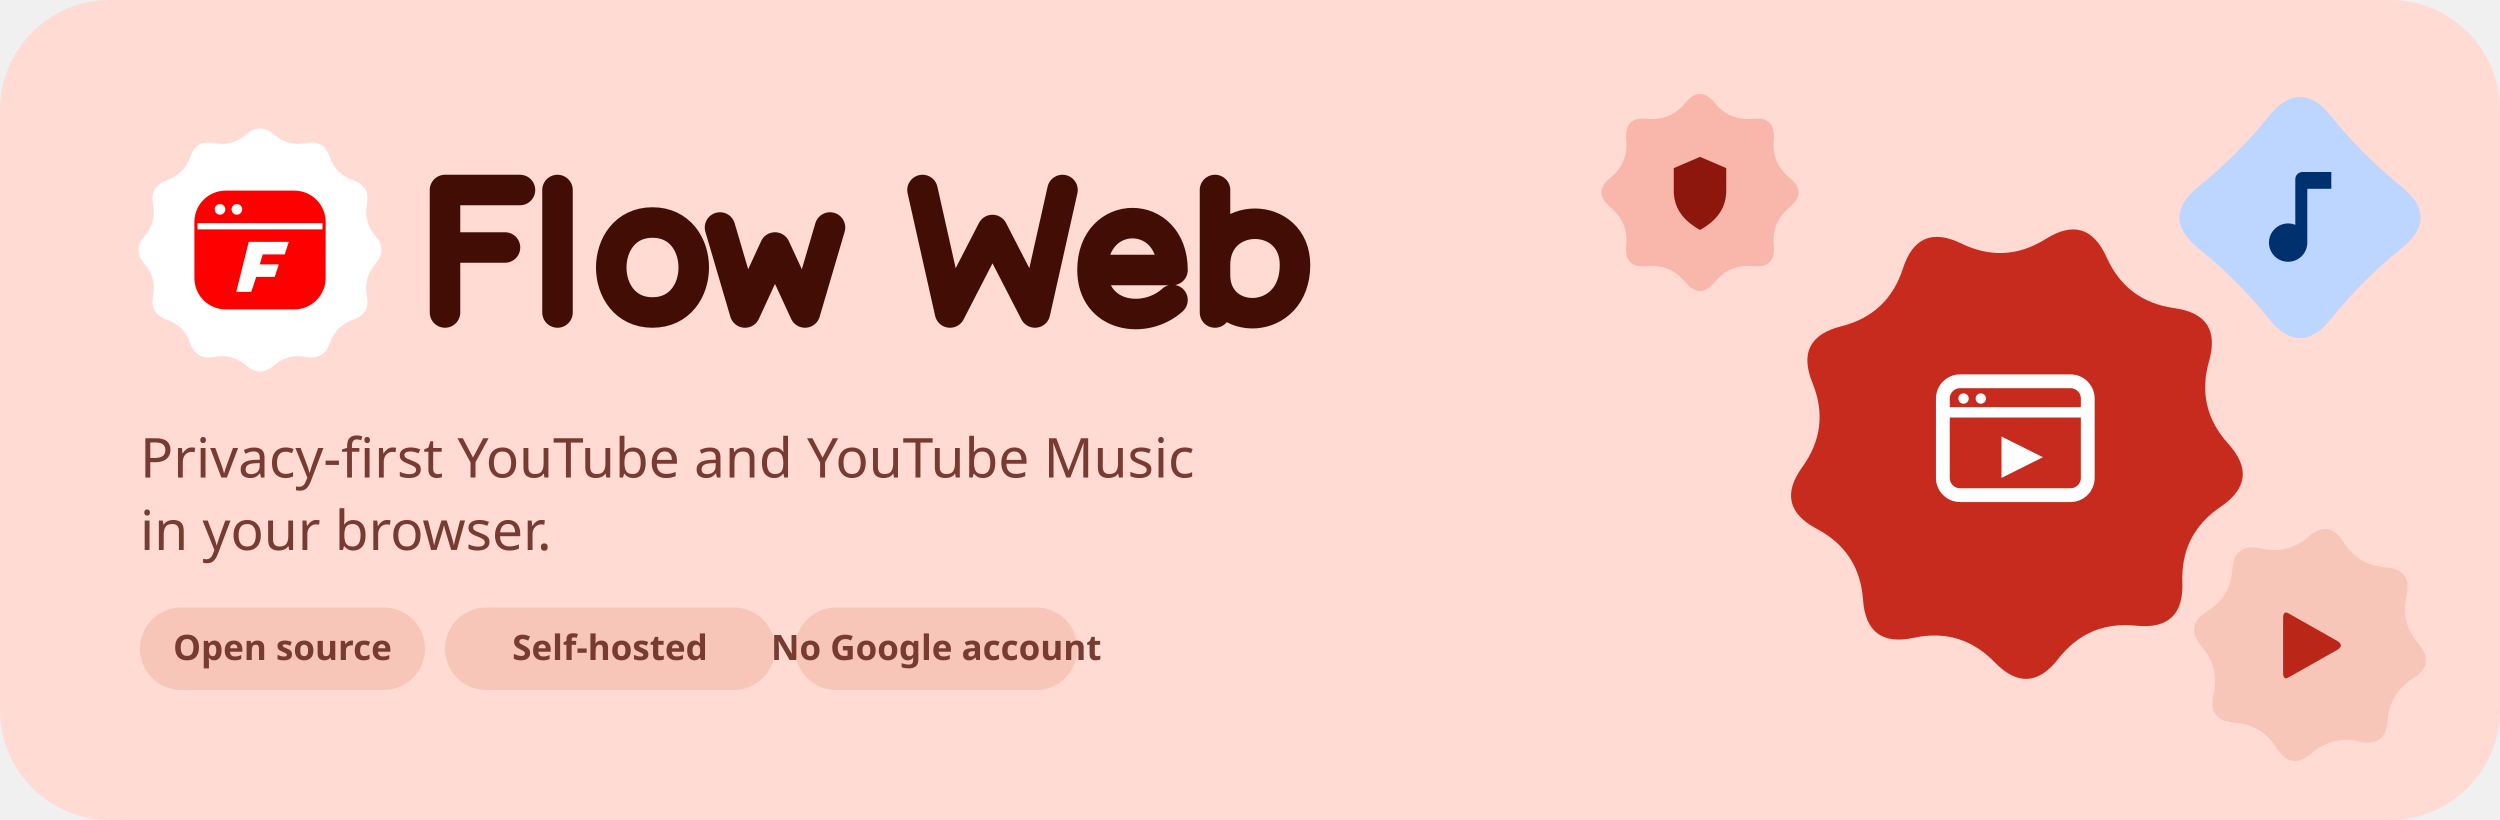
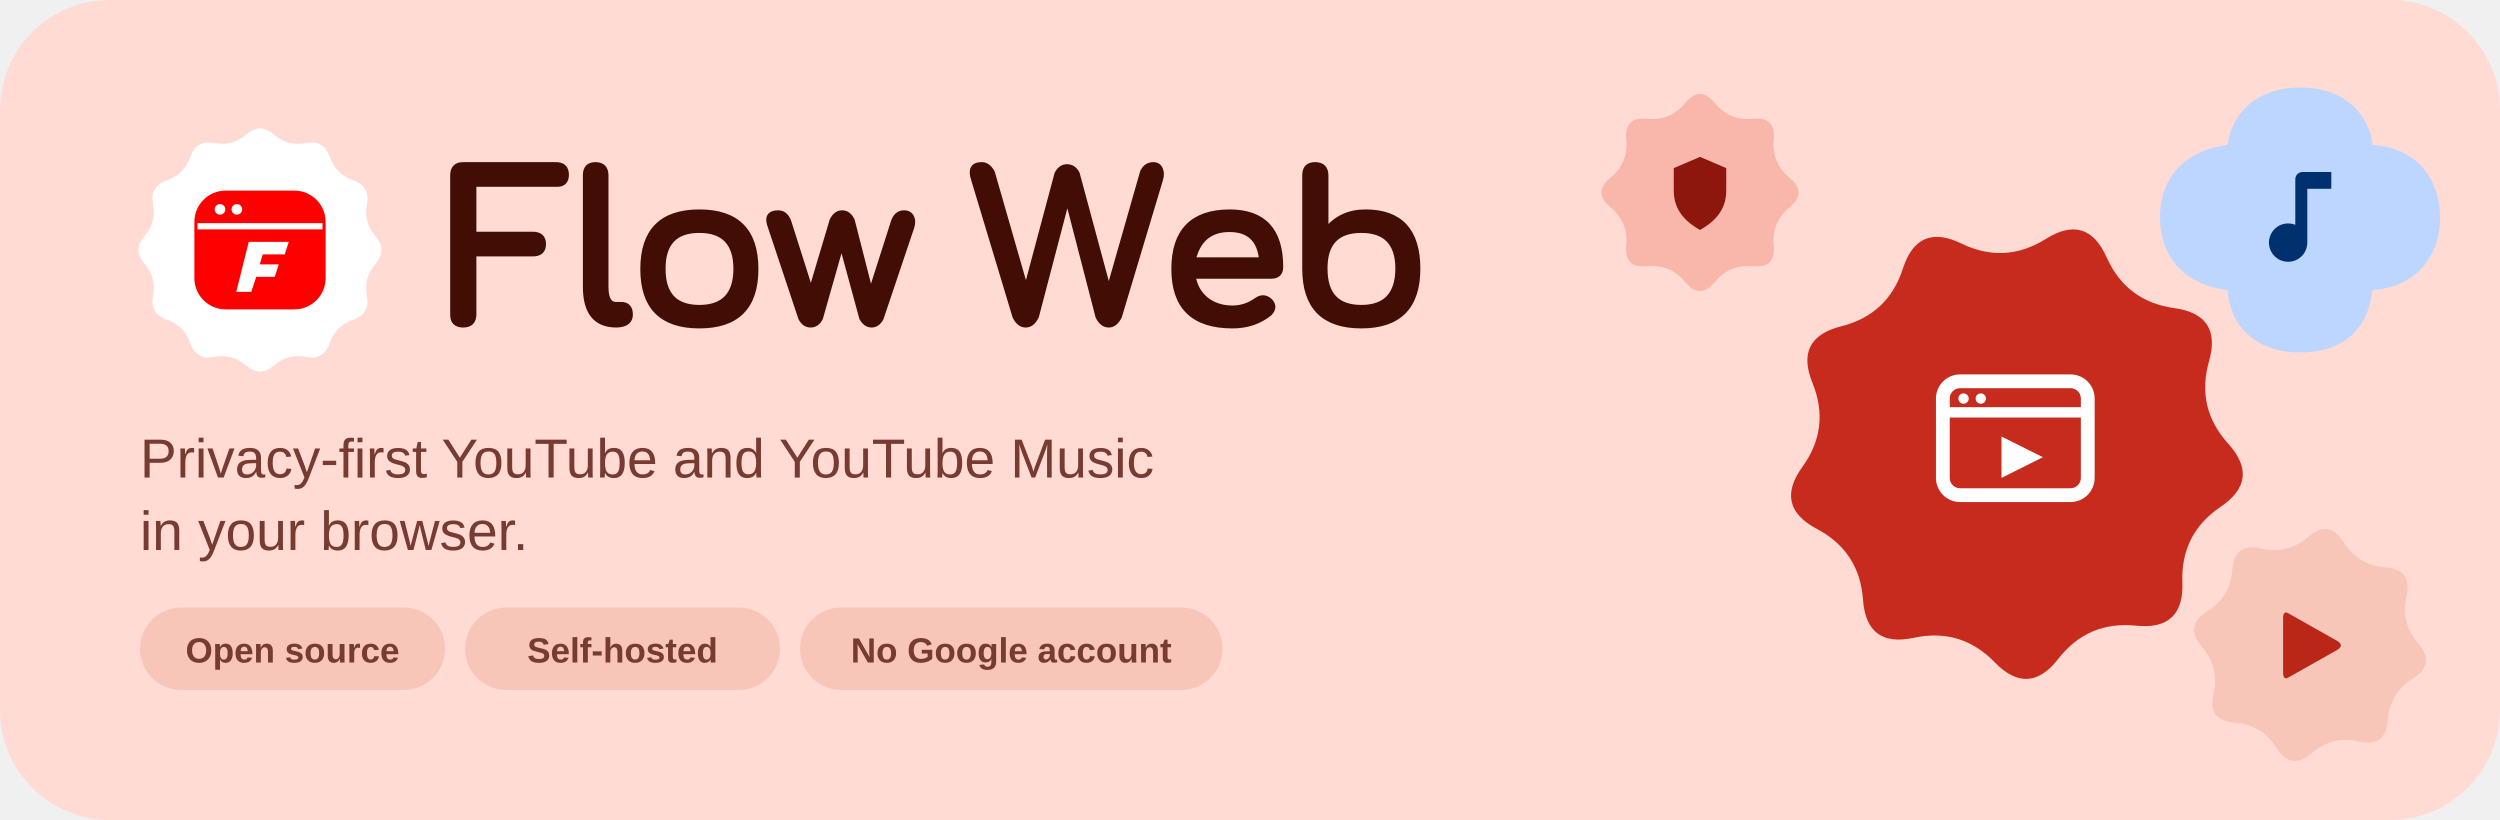
<svg xmlns="http://www.w3.org/2000/svg" width="1000" height="328" viewBox="0 0 1000 328" role="img">
  <rect width="1000" height="328" rx="44" fill="#FFDBD3" />
  <path d="M98.46 53.81 Q104.00 49.00 109.54 53.81 Q115.09 58.62 122.29 57.23 Q129.50 55.83 131.90 62.77 Q134.29 69.71 141.23 72.10 Q148.17 74.50 146.77 81.71 Q145.38 88.91 150.19 94.46 Q155.00 100.00 150.19 105.54 Q145.38 111.09 146.77 118.29 Q148.17 125.50 141.23 127.90 Q134.29 130.29 131.90 137.23 Q129.50 144.17 122.29 142.77 Q115.09 141.38 109.54 146.19 Q104.00 151.00 98.46 146.19 Q92.91 141.38 85.71 142.77 Q78.50 144.17 76.10 137.23 Q73.71 130.29 66.77 127.90 Q59.83 125.50 61.23 118.29 Q62.62 111.09 57.81 105.54 Q53.00 100.00 57.81 94.46 Q62.62 88.91 61.23 81.71 Q59.83 74.50 66.77 72.10 Q73.71 69.71 76.10 62.77 Q78.50 55.83 85.71 57.23 Q92.91 58.62 98.46 53.81Z" fill="#FFFFFF" />
  <g transform="translate(74 70) scale(2.5)">
    <rect x="1.5" y="2.5" width="21" height="19" rx="5" fill="#FF0000" />
    <path d="M2 8.2H22" stroke="white" stroke-width="1" />
    <circle cx="5.6" cy="5.5" r=".85" fill="white" />
    <circle cx="8.3" cy="5.5" r=".85" fill="white" />
    <path d="M10 7L18 7L17.2 9.5H12.8L12.2 11.5H16L15.2 14H11.5L10.5 17H7.5L10 7Z" transform="translate(2.2 5.1) scale(.8)" fill="white" />
  </g>
-   <g transform="translate(178 76)" fill="none" stroke="#410D05" stroke-width="12.2" stroke-linecap="round" stroke-linejoin="round">
-     <path d="M0 49V0H30M0 23H24 M45 0V49 M83 13c-22 0-22 36 0 36s22-36 0-36Z M110 15l10 34 12-26 12 26 10-34 M191 0l11 49 17-33 17 33 11-49 M260 32h31c0-25-32-25-32 0 0 19 21 22 32 12 M308 0v49 M308 30c0-22 32-22 32 0 0 25-32 25-32 4" />
+   <g transform="translate(178 130) scale(1.19)" fill="#410D05" stroke="#410D05" stroke-width="1.7" stroke-linejoin="round">
+     <path d="M2.6 -3.6V-50.3Q2.6 -53.9 6.1 -53.9H37.3Q40.8 -53.9 40.8 -50.5T37.3 -47.3H9.7V-30.5H29.5Q33.1 -30.5 33.1 -27.2T29.5 -23.9H9.7V-3.6Q9.7 0 6.1 0T2.6 -3.6ZM47.2 -12.8V-50.4Q47.2 -53.9 50.6 -53.9T54.1 -50.4V-12.8Q54.1 -6.9 57.5 -6.9H59.2Q62.3 -6.9 62.3 -3.5T57.6 0Q47.2 0 47.2 -12.8ZM66.5 -18.8Q66.5 -38 85.5 -38T104.5 -18.8Q104.5 .3 85.5 .3T66.5 -18.8ZM97.8 -18.8Q97.8 -31.8 85.5 -31.8T73.3 -18.8Q73.3 -5.9 85.5 -5.9T97.8 -18.8ZM157.2 -34.9Q157.2 -33.8 156.9 -32.9L146.6 -2.3Q145.4 0 143.4 0T140.1 -2.3L133.3 -27.3L126.2 -2.3Q125 0 122.9 0T119.6 -2.3L109.4 -32.9Q107.5 -37.7 112 -37.7Q114.5 -37.7 115.6 -34.6L123 -11.3L130.1 -35.1Q131.3 -37.7 133.5 -37.7T136.9 -35.1L143.1 -10.8L150.7 -34.6Q151.7 -37.7 154.3 -37.7T157.2 -34.9ZM240.8 -50.9Q240.8 -49.8 240.5 -48.9L226.7 -2.9Q225.3 0 223.1 0T219.5 -2.8L209.2 -42.6L198.8 -2.9Q197.4 0 195.2 0T191.6 -2.8L177.7 -48.9Q176 -53.9 180.4 -53.9Q182.6 -53.9 184 -51.2L195.3 -11.9L205.7 -50.8Q206.9 -53.2 209.1 -53.2T212.5 -50.9L223.1 -11.6L234.5 -51.5Q235.7 -53.9 238.1 -53.9T240.8 -50.9ZM277.7 -16.4H251.5Q252.2 -11.6 255.8 -8.6Q259.5 -5.7 264.7 -5.7Q269 -5.7 272.7 -8.3Q275 -10 277.1 -8.3Q279.4 -6.2 277.2 -3.9Q272 0.3 264.7 .3Q245 .3 245 -18.8T263.7 -38Q280.9 -38 280.9 -19.5Q280.9 -16.4 277.7 -16.4ZM251.5 -21.9H274.5Q273.5 -32.1 263.7 -32.1T251.5 -21.9ZM327 -18.9Q327 .3 308 .3Q289 .3 289 -18.9V-50.4Q289 -53.9 292.5 -53.9T296.1 -50.4V-31.7Q301 -38 309.4 -38Q327 -38 327 -18.9ZM320.3 -18.9Q320.3 -31.8 308 -31.8T295.8 -18.9Q295.8 -5.9 308 -5.9T320.3 -18.9Z" />
  </g>
-   <g font-family="Nunito, Arial Rounded MT Bold, system-ui, sans-serif" fill="#773B32" font-size="22" font-weight="500">
+   <g font-family="Arial, Helvetica, sans-serif" fill="#773B32" font-size="22" font-weight="400">
    <text x="56" y="191">Privacy-first YouTube and YouTube Music</text>
    <text x="56" y="220">in your browser.</text>
  </g>
-   <rect x="56" y="243" width="114" height="33" rx="16.5" fill="#F8C5B9" />
-   <text x="113" y="264" font-family="Nunito, Arial Rounded MT Bold, system-ui, sans-serif" font-size="14" font-weight="700" fill="#773B32" text-anchor="middle">Open source</text>
-   <rect x="178" y="243" width="132" height="33" rx="16.5" fill="#F8C5B9" />
-   <text x="244" y="264" font-family="Nunito, Arial Rounded MT Bold, system-ui, sans-serif" font-size="14" font-weight="700" fill="#773B32" text-anchor="middle">Self-hosted</text>
-   <rect x="318" y="243" width="113" height="33" rx="16.5" fill="#F8C5B9" />
-   <text x="374.5" y="264" font-family="Nunito, Arial Rounded MT Bold, system-ui, sans-serif" font-size="14" font-weight="700" fill="#773B32" text-anchor="middle">No Google account</text>
+   <rect x="56" y="243" width="122" height="33" rx="16.5" fill="#F8C5B9" />
+   <text x="117" y="265" font-family="Arial, Helvetica, sans-serif" font-size="14" font-weight="700" fill="#773B32" text-anchor="middle">Open source</text>
+   <rect x="186" y="243" width="126" height="33" rx="16.5" fill="#F8C5B9" />
+   <text x="249" y="265" font-family="Arial, Helvetica, sans-serif" font-size="14" font-weight="700" fill="#773B32" text-anchor="middle">Self-hosted</text>
+   <rect x="320" y="243" width="169" height="33" rx="16.5" fill="#F8C5B9" />
+   <text x="404.5" y="265" font-family="Arial, Helvetica, sans-serif" font-size="14" font-weight="700" fill="#773B32" text-anchor="middle">No Google account</text>
  <path d="M674.08 41.20 Q680.00 34.00 685.92 41.20 Q691.85 48.40 701.13 47.50 Q710.41 46.59 709.50 55.87 Q708.60 65.15 715.80 71.08 Q723.00 77.00 715.80 82.92 Q708.60 88.85 709.50 98.13 Q710.41 107.41 701.13 106.50 Q691.85 105.60 685.92 112.80 Q680.00 120.00 674.08 112.80 Q668.15 105.60 658.87 106.50 Q649.59 107.41 650.50 98.13 Q651.40 88.85 644.20 82.92 Q637.00 77.00 644.20 71.08 Q651.40 65.15 650.50 55.87 Q649.59 46.59 658.87 47.50 Q668.15 48.40 674.08 41.20Z" fill="#F9B6AA" />
  <g transform="translate(662 59) scale(0.75)" color="#8D170C">
    <path d="M24 5 38 11v12c0 11-7 17-14 21-7-4-14-10-14-21V11Z" fill="currentColor" />
  </g>
  <path d="M891.30 177.50 Q904.29 191.85 888.26 202.71 Q872.23 213.56 872.95 232.91 Q873.68 252.26 854.42 250.27 Q835.16 248.28 823.28 263.57 Q811.40 278.85 797.92 264.95 Q784.45 251.05 765.52 255.12 Q746.59 259.19 745.20 239.88 Q743.82 220.57 726.70 211.53 Q709.59 202.48 720.93 186.80 Q732.28 171.11 724.99 153.18 Q717.69 135.25 736.47 130.53 Q755.24 125.81 761.18 107.38 Q767.12 88.95 784.54 97.41 Q801.95 105.86 818.35 95.56 Q834.74 85.26 842.65 102.93 Q850.56 120.60 869.73 123.25 Q888.91 125.90 883.61 144.52 Q878.31 163.14 891.30 177.50Z" fill="#C72B1D" />
  <g transform="translate(773 147) scale(1.38)" color="#FFFFFF">
    <rect x="3" y="4" width="42" height="33" rx="5" fill="none" stroke="currentColor" stroke-width="4" />
    <path d="M4 13h40" stroke="currentColor" stroke-width="3" />
    <circle cx="9" cy="9" r="1.5" fill="currentColor" />
    <circle cx="14" cy="9" r="1.5" fill="currentColor" />
    <path d="m20 20 12 6-12 6z" fill="currentColor" />
  </g>
-   <path d="M960.47 74.53 Q976.00 87.00 960.47 99.47 Q944.95 111.95 932.47 127.47 Q920.00 143.00 907.53 127.47 Q895.05 111.95 879.53 99.47 Q864.00 87.00 879.53 74.53 Q895.05 62.05 907.53 46.53 Q920.00 31.00 932.47 46.53 Q944.95 62.05 960.47 74.53Z" fill="#BCD6FF" />
+   <path d="M920 35C940 35 948 48 949 58C967 59 976 72 976 87C976 104 965 115 949 116C947 133 936 141 920 141C903 141 892 131 891 116C874 114 864 103 864 87C864 70 875 60 891 58C893 44 904 35 920 35Z" fill="#BCD6FF" />
  <g transform="translate(897 64) scale(0.96)" color="#00316E">
    <path d="M27 8v26a8 8 0 1 1-5-7V8a3 3 0 0 1 3-3h12v7H27Z" fill="currentColor" />
  </g>
  <path d="M967.28 257.34 Q974.43 265.62 965.15 271.42 Q955.88 277.23 955.07 288.14 Q954.27 299.05 943.61 296.59 Q932.95 294.14 924.66 301.28 Q916.38 308.43 910.58 299.15 Q904.77 289.88 893.86 289.07 Q882.95 288.27 885.41 277.61 Q887.86 266.95 880.72 258.66 Q873.57 250.38 882.85 244.58 Q892.12 238.77 892.93 227.86 Q893.73 216.95 904.39 219.41 Q915.05 221.86 923.34 214.72 Q931.62 207.57 937.42 216.85 Q943.23 226.12 954.14 226.93 Q965.05 227.73 962.59 238.39 Q960.14 249.05 967.28 257.34Z" fill="#F8C5B9" />
  <g transform="translate(904 238) scale(0.84)" color="#BA2618">
    <path d="M14 9q-3-2-3 2v26q0 4 3 2l23-13q3-2 0-4Z" fill="currentColor" />
  </g>
</svg>
